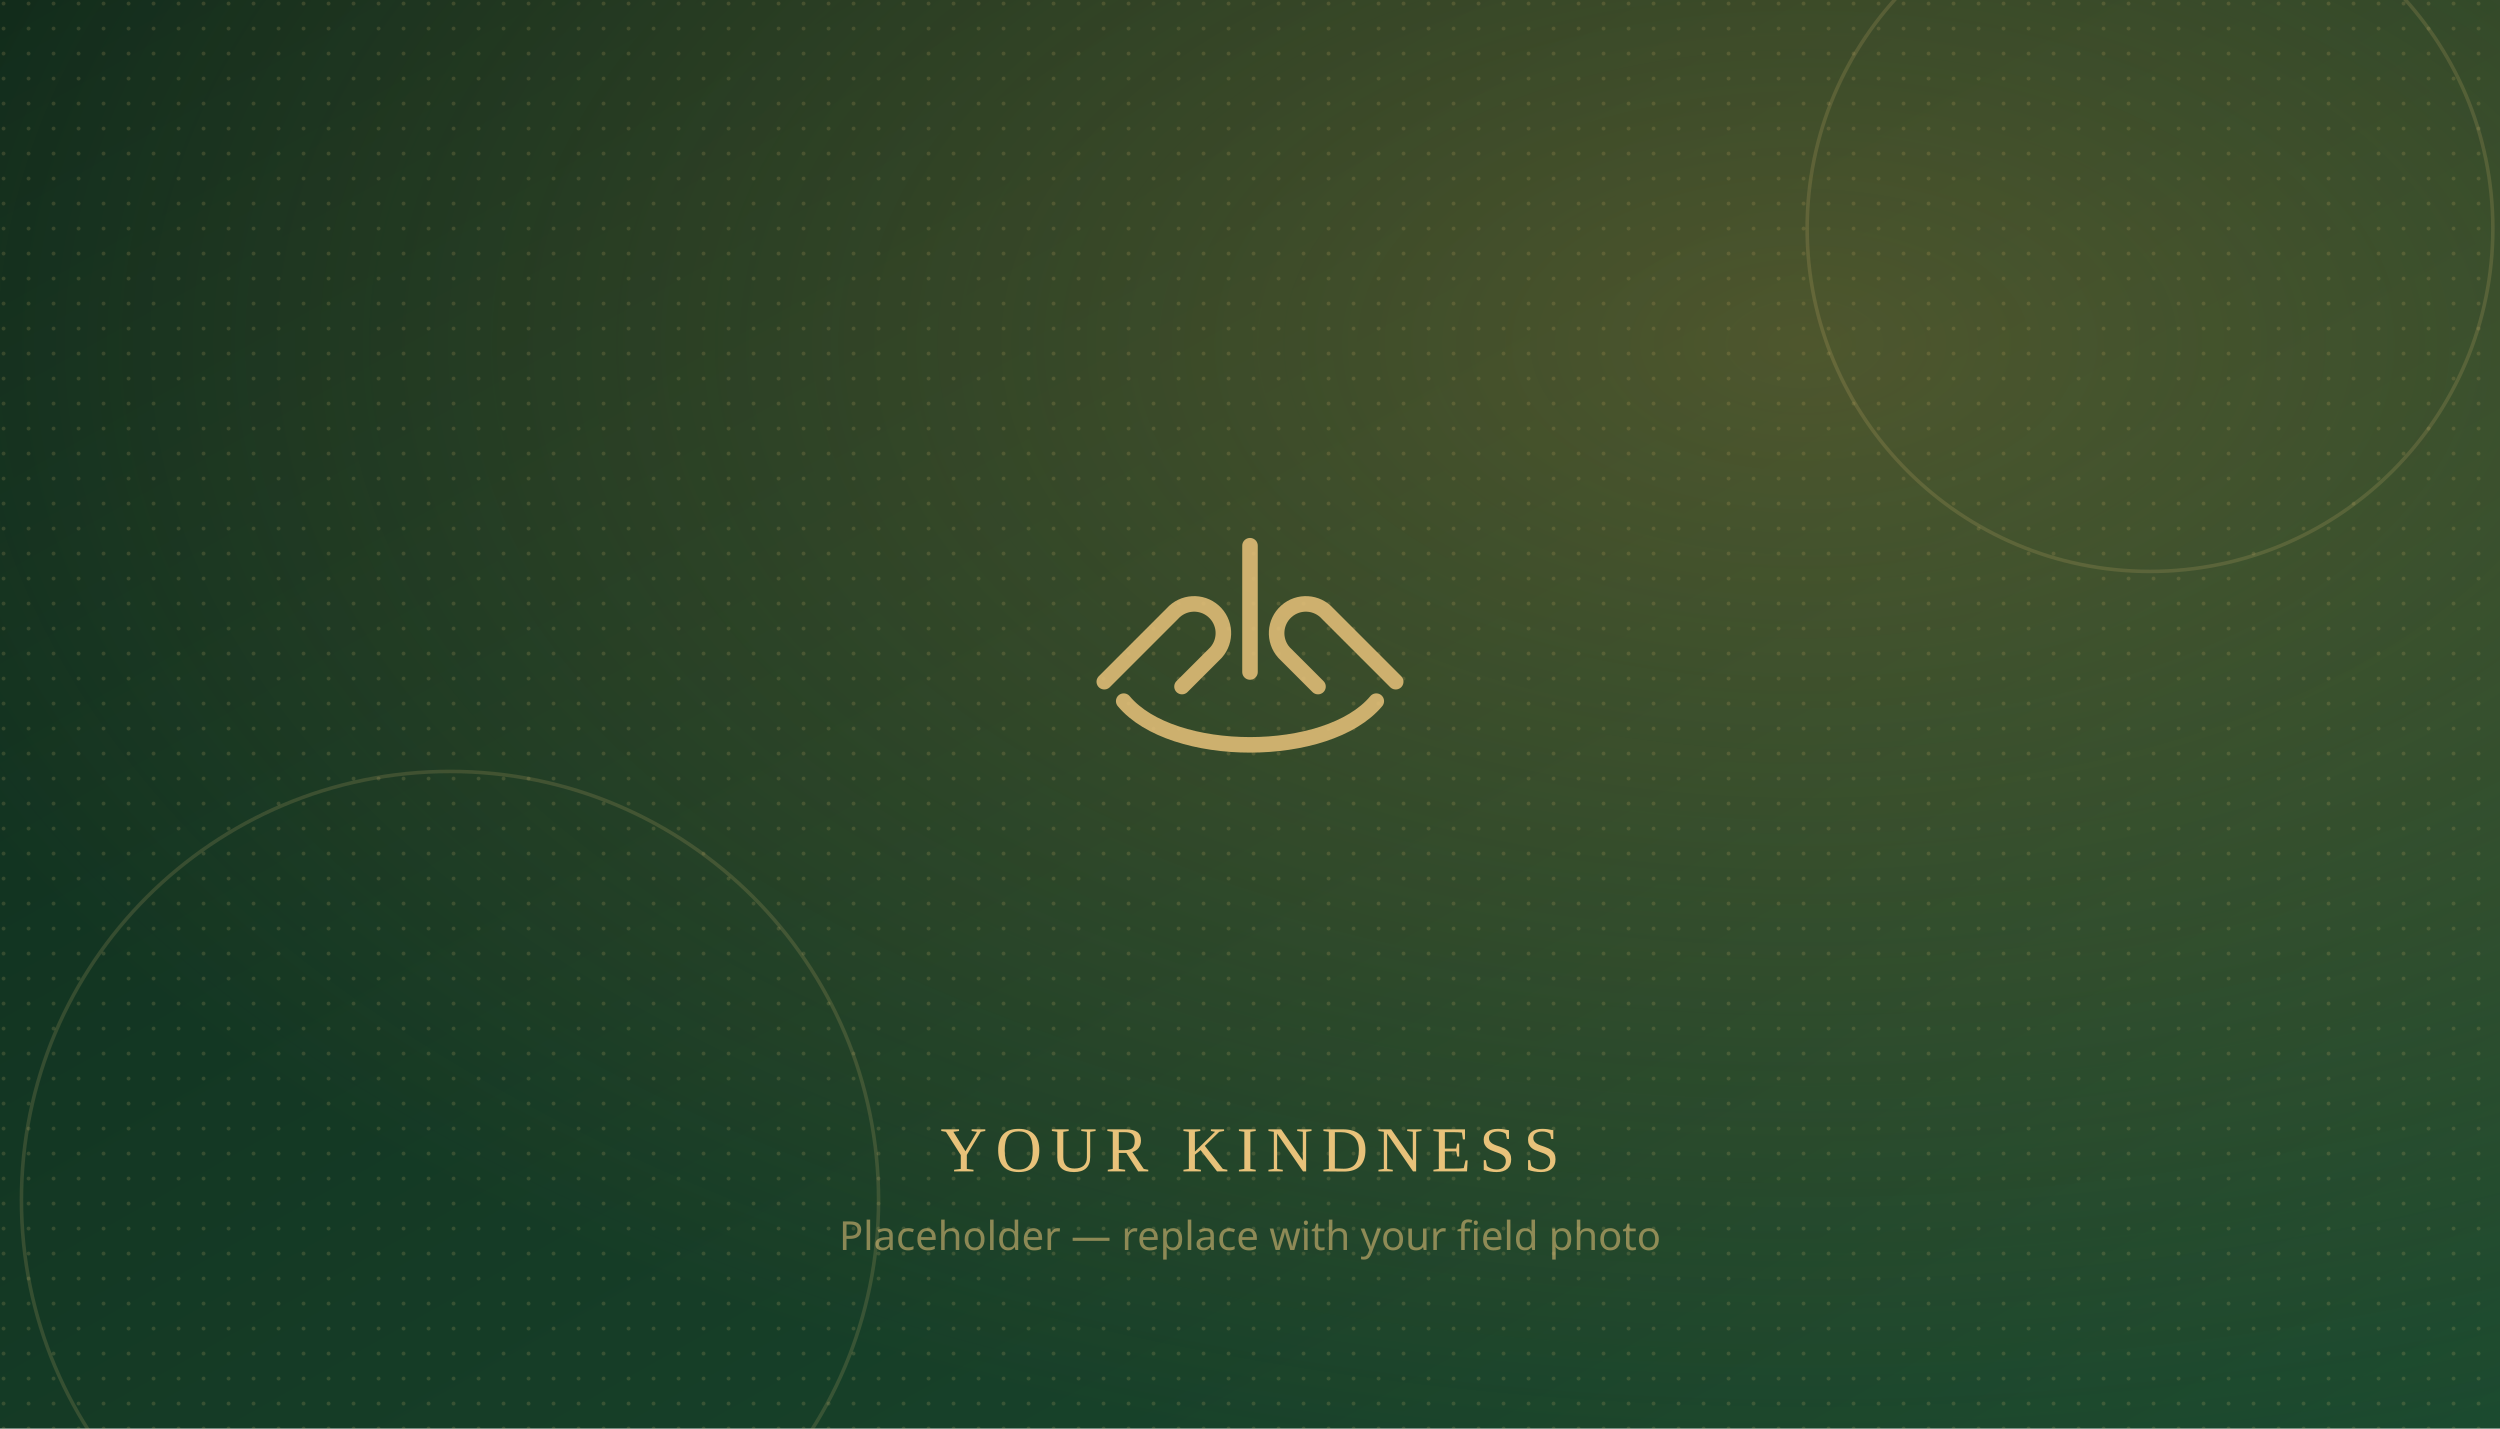
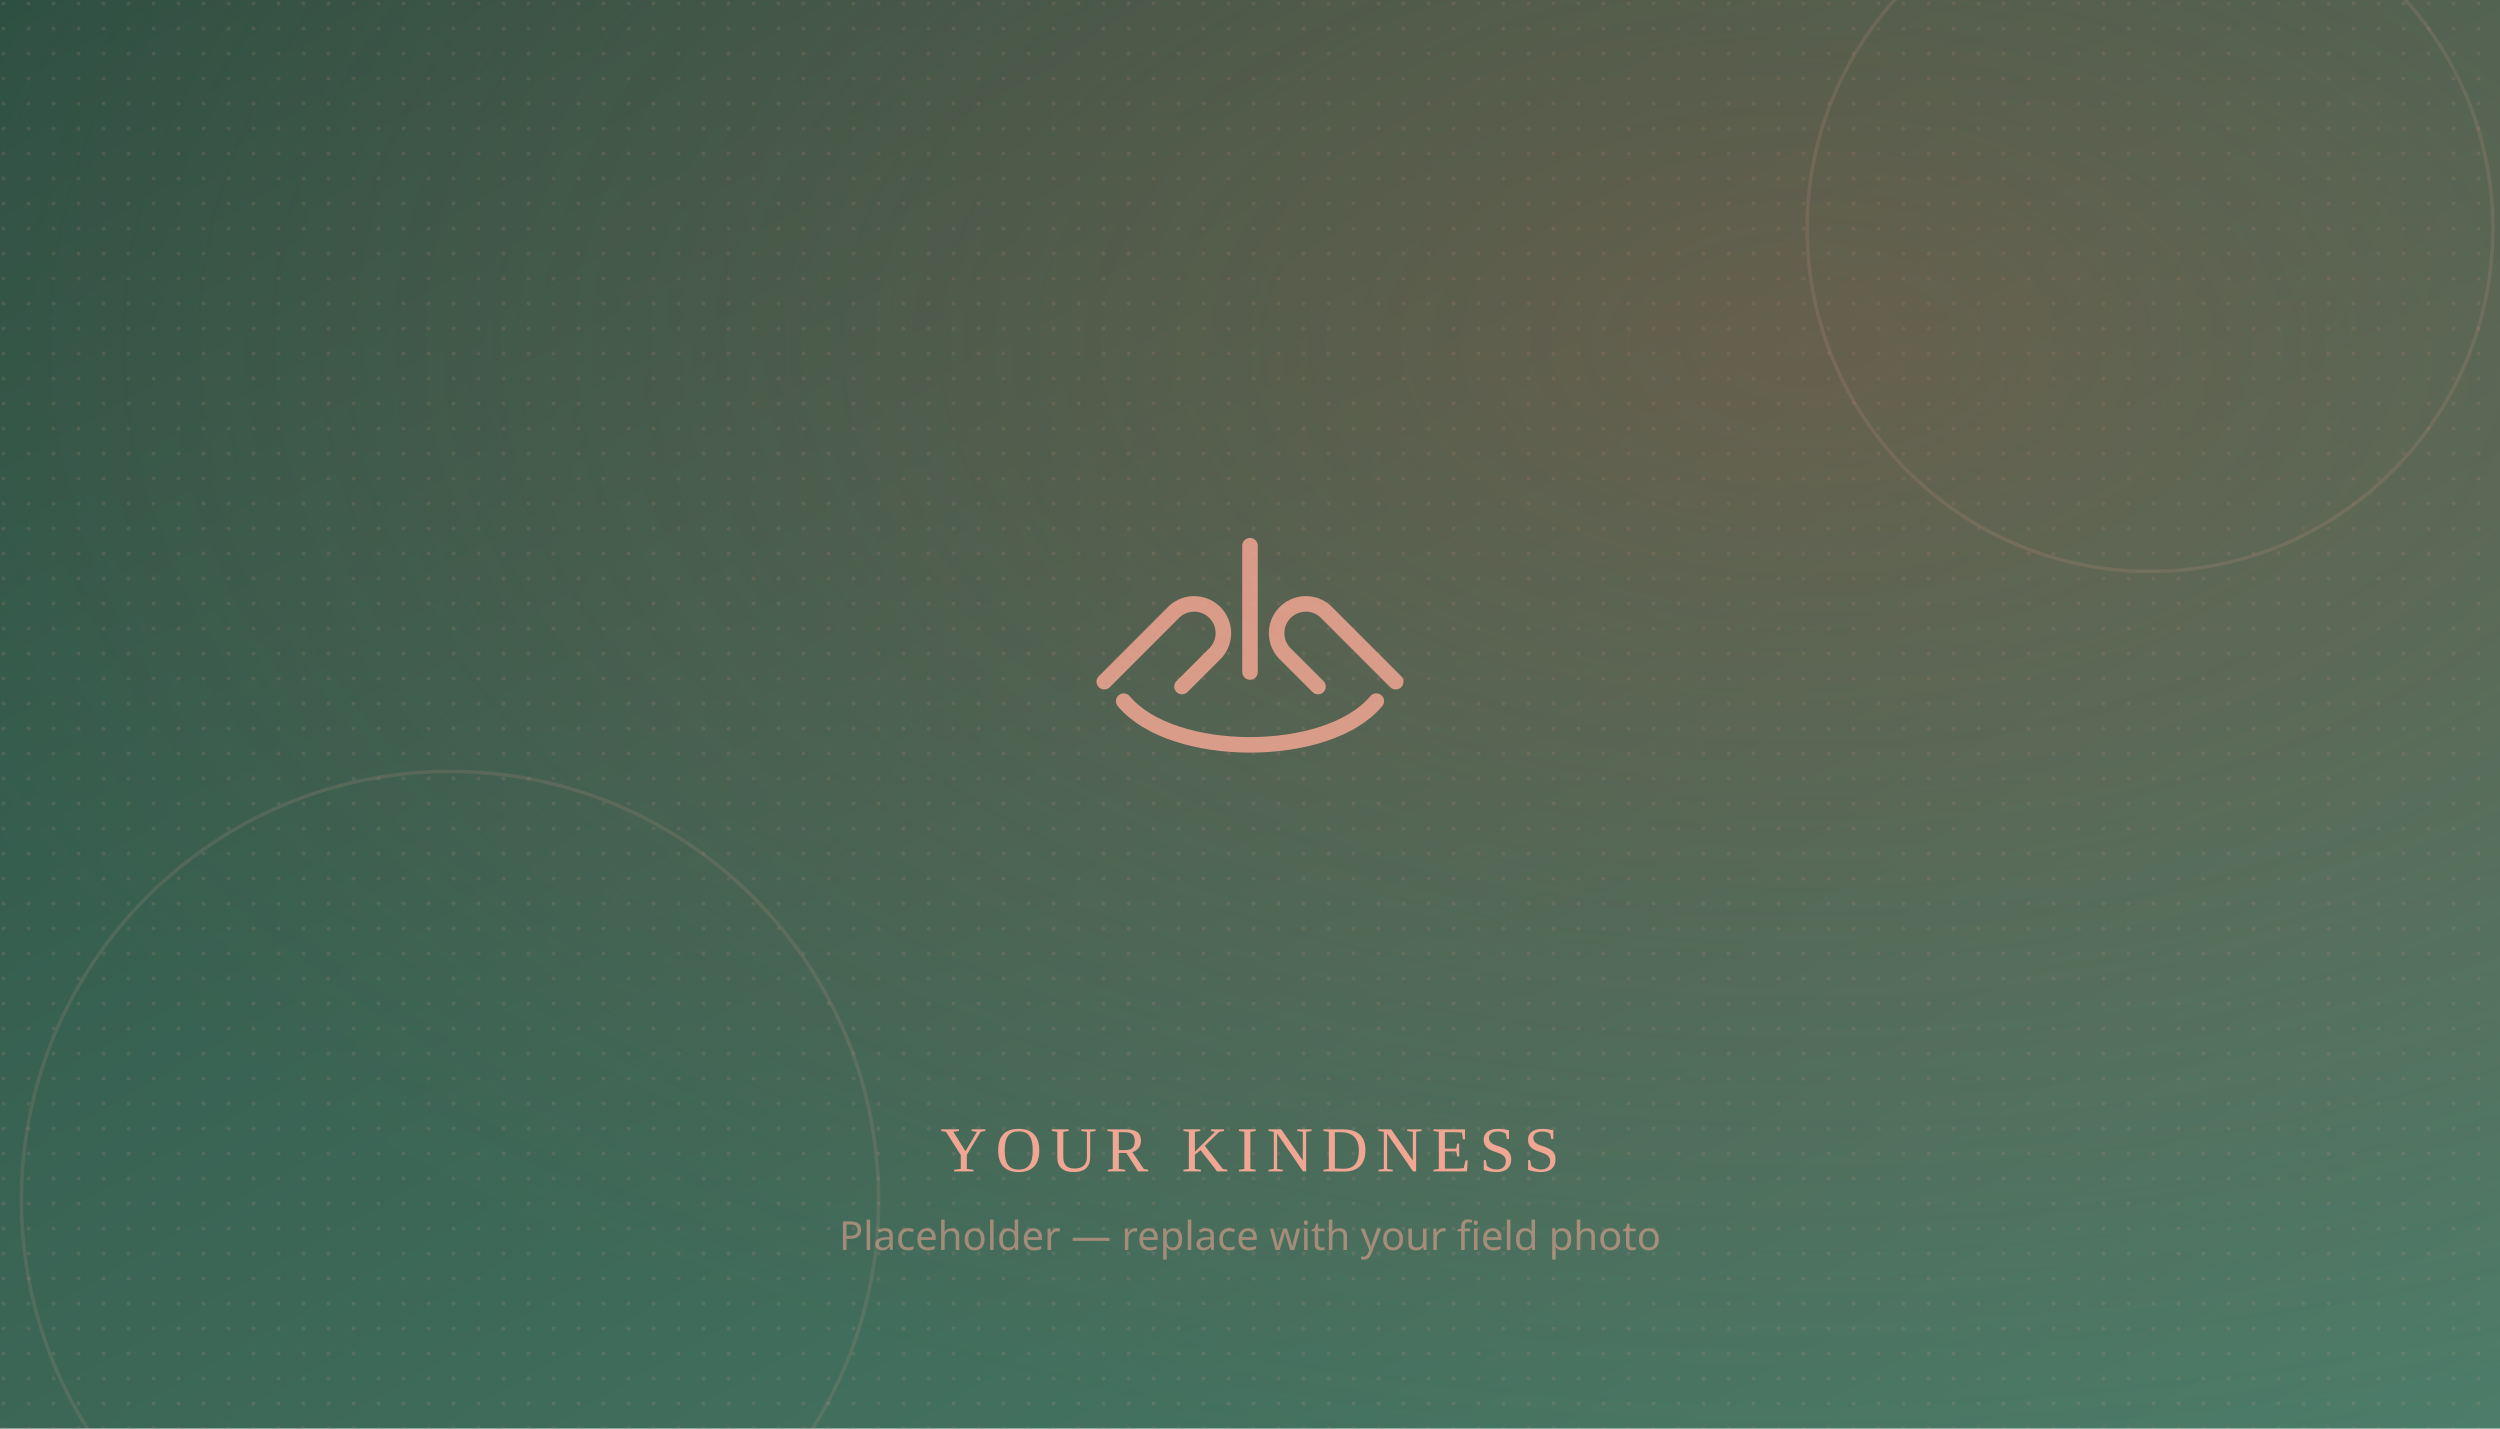
<svg xmlns="http://www.w3.org/2000/svg" width="1400" height="800" viewBox="0 0 1400 800" role="img" aria-label="Your Kindness">
  <defs>
    <linearGradient id="g" x1="0" y1="0" x2="1" y2="1">
-       <stop offset="0" stop-color="#0E2A1B" />
-       <stop offset="1" stop-color="#1B4A2F" />
+       <stop offset="0" stop-color="#2B5043" />
+       <stop offset="1" stop-color="#4C7D6A" />
    </linearGradient>
    <radialGradient id="r" cx="0.72" cy="0.24" r="0.8">
-       <stop offset="0" stop-color="#C89440" stop-opacity="0.32" />
-       <stop offset="1" stop-color="#C89440" stop-opacity="0" />
+       <stop offset="0" stop-color="#C2543C" stop-opacity="0.32" />
+       <stop offset="1" stop-color="#C2543C" stop-opacity="0" />
    </radialGradient>
    <pattern id="d" width="14" height="14" patternUnits="userSpaceOnUse">
-       <circle cx="2" cy="2" r="1.1" fill="rgba(232,194,122,.16)" />
+       <circle cx="2" cy="2" r="1.1" fill="rgba(240,166,146,.13)" />
    </pattern>
  </defs>
  <rect width="1400" height="800" fill="url(#g)" />
  <rect width="1400" height="800" fill="url(#d)" />
  <rect width="1400" height="800" fill="url(#r)" />
-   <g stroke="rgba(232,194,122,.16)" fill="none" stroke-width="2">
+   <g stroke="rgba(240,166,146,.13)" fill="none" stroke-width="2">
    <circle cx="252" cy="672" r="240" />
    <circle cx="1204" cy="128" r="192" />
  </g>
  <g transform="translate(564 224) scale(2.72)">
-     <g fill="none" stroke="#E8C27A" stroke-width="3.2" stroke-linecap="round" stroke-linejoin="round" opacity="0.85">
+     <g fill="none" stroke="#F0A692" stroke-width="3.2" stroke-linecap="round" stroke-linejoin="round" opacity="0.85">
      <path d="M20 58l14-14a6 6 0 0 1 9 8l-7 7" />
      <path d="M80 58L66 44a6 6 0 0 0-9 8l7 7" />
      <path d="M50 30v26" />
      <path d="M24 62c10 12 42 12 52 0" />
    </g>
  </g>
  <g transform="translate(700 656)" text-anchor="middle" font-family="Georgia, 'Times New Roman', serif">
-     <text y="0" fill="#E8C27A" font-size="36" letter-spacing="4.8">YOUR KINDNESS</text>
-     <text y="44" fill="#E8C27A" opacity=".55" font-size="22.4" font-family="ui-sans-serif, system-ui, sans-serif">Placeholder — replace with your field photo</text>
+     <text y="0" fill="#F0A692" font-size="36" letter-spacing="4.8">YOUR KINDNESS</text>
+     <text y="44" fill="#F0A692" opacity=".55" font-size="22.4" font-family="ui-sans-serif, system-ui, sans-serif">Placeholder — replace with your field photo</text>
  </g>
</svg>
